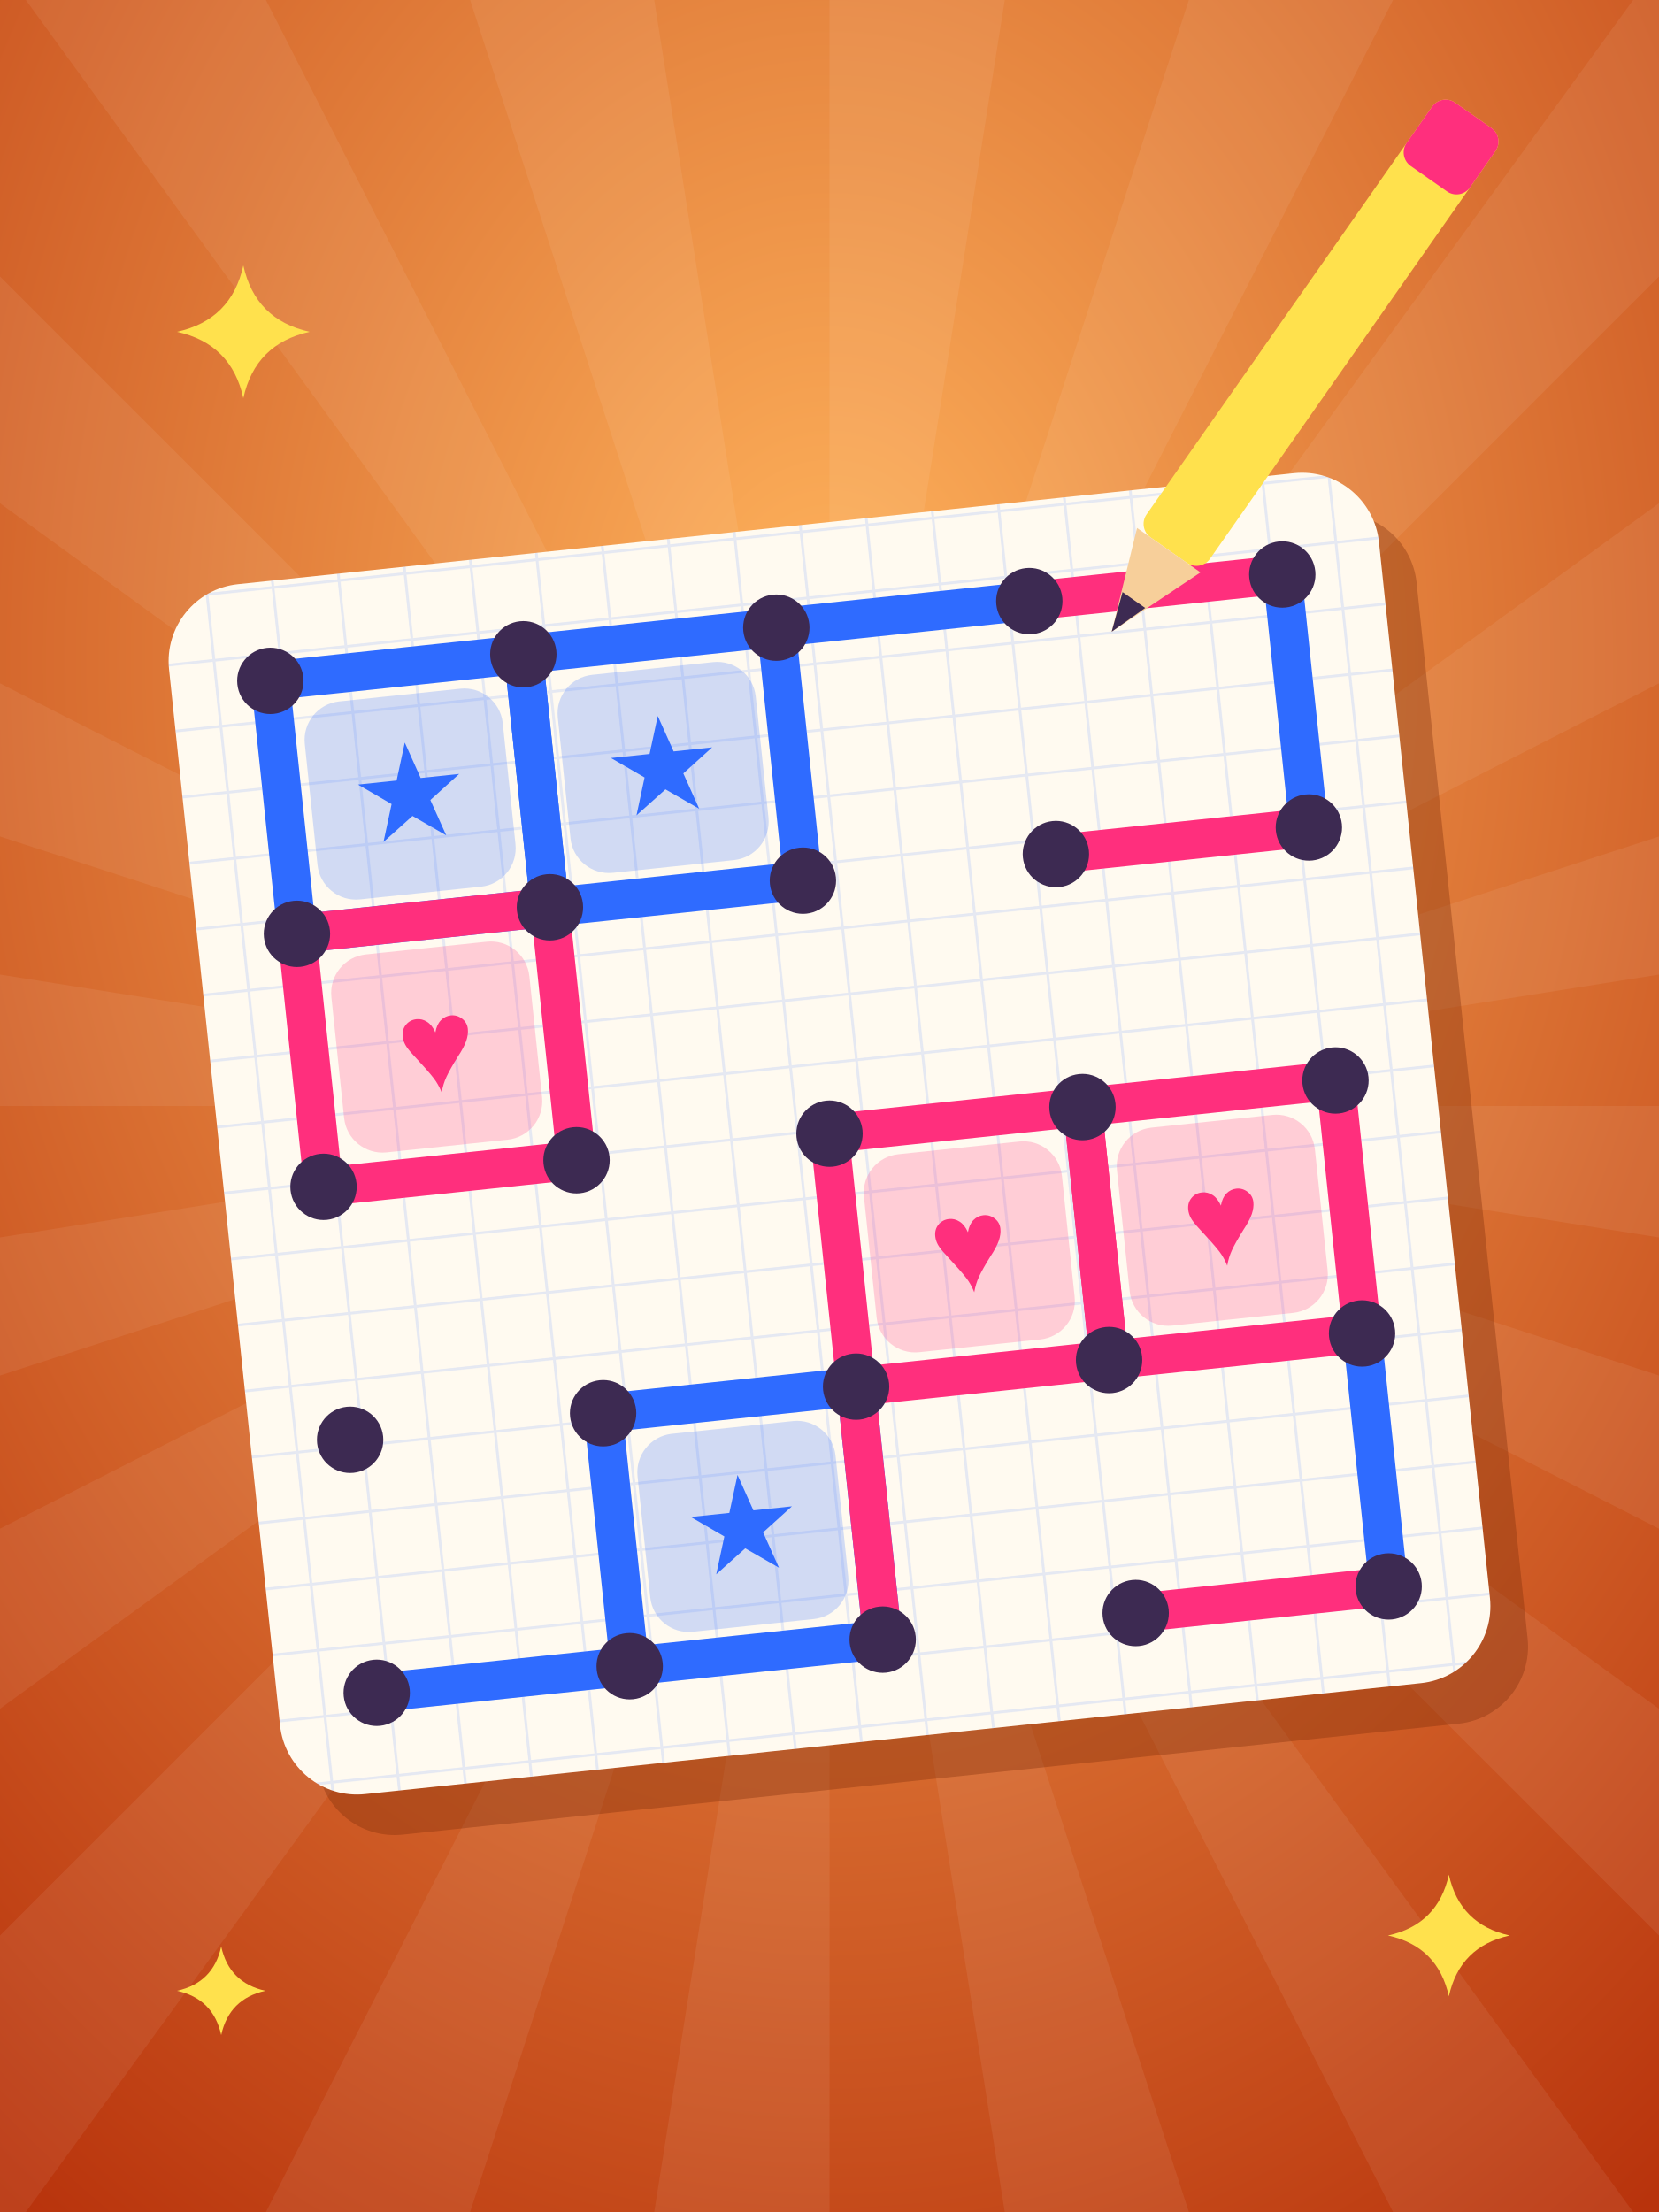
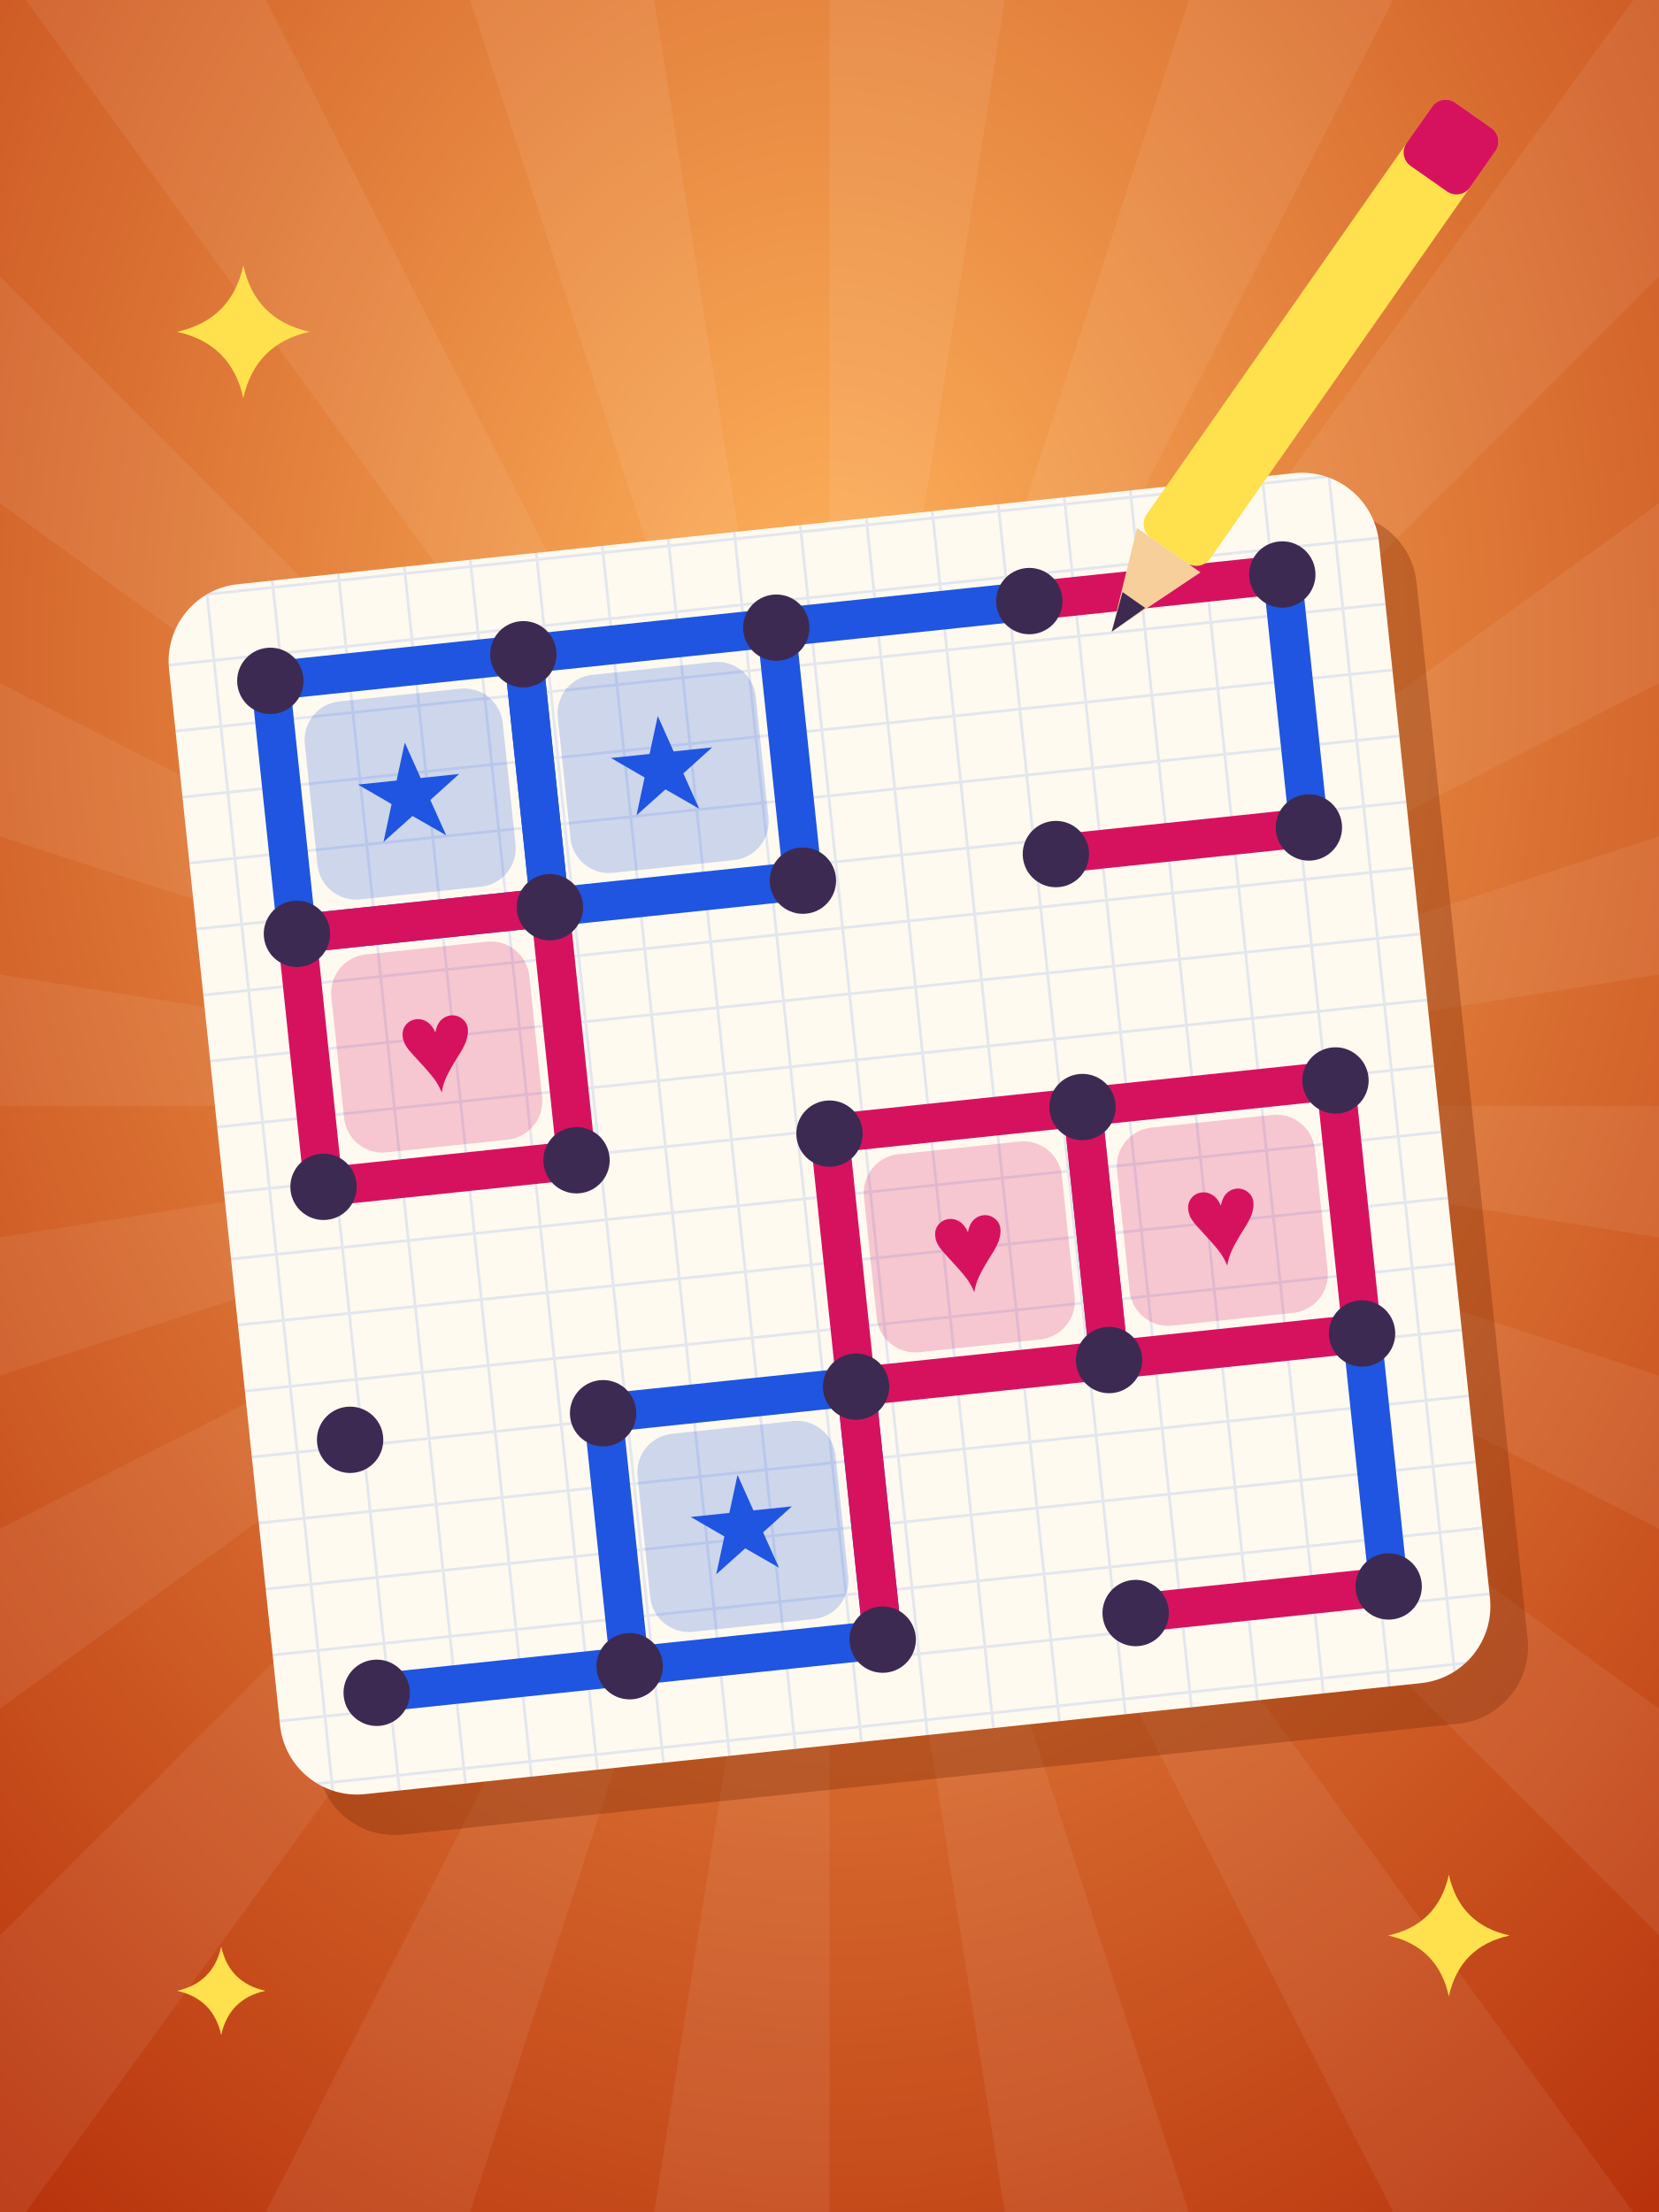
<svg xmlns="http://www.w3.org/2000/svg" viewBox="0 0 300 400" width="300" height="400">
  <defs>
    <radialGradient id="g" cx="50%" cy="30%" r="85%">
      <stop offset="0" stop-color="#ffb35c" />
      <stop offset="1" stop-color="#b8330c" />
    </radialGradient>
    <pattern id="grid" width="12" height="12" patternUnits="userSpaceOnUse">
-       <path d="M12,0 L0,0 0,12" fill="none" stroke="#2f6bff" stroke-opacity=".12" />
+       <path d="M12,0 L0,0 0,12" fill="none" stroke="#1f55e0" stroke-opacity=".12" />
    </pattern>
  </defs>
  <rect width="300" height="400" fill="url(#g)" />
  <path d="M150,200 L750.0,200.0 L742.6,293.9Z" fill="#fff" opacity="0.07" />
  <path d="M150,200 L720.6,385.4 L684.6,472.4Z" fill="#fff" opacity="0.07" />
  <path d="M150,200 L635.4,552.7 L574.3,624.3Z" fill="#fff" opacity="0.07" />
  <path d="M150,200 L502.7,685.4 L422.4,734.6Z" fill="#fff" opacity="0.07" />
  <path d="M150,200 L335.4,770.6 L243.9,792.6Z" fill="#fff" opacity="0.07" />
  <path d="M150,200 L150.0,800.0 L56.1,792.6Z" fill="#fff" opacity="0.07" />
  <path d="M150,200 L-35.4,770.6 L-122.4,734.6Z" fill="#fff" opacity="0.07" />
  <path d="M150,200 L-202.7,685.4 L-274.3,624.3Z" fill="#fff" opacity="0.07" />
  <path d="M150,200 L-335.4,552.7 L-384.6,472.4Z" fill="#fff" opacity="0.07" />
  <path d="M150,200 L-420.6,385.4 L-442.6,293.9Z" fill="#fff" opacity="0.07" />
  <path d="M150,200 L-450.0,200.0 L-442.6,106.1Z" fill="#fff" opacity="0.07" />
  <path d="M150,200 L-420.6,14.6 L-384.6,-72.4Z" fill="#fff" opacity="0.07" />
  <path d="M150,200 L-335.4,-152.7 L-274.3,-224.3Z" fill="#fff" opacity="0.07" />
  <path d="M150,200 L-202.7,-285.4 L-122.4,-334.6Z" fill="#fff" opacity="0.07" />
  <path d="M150,200 L-35.4,-370.6 L56.1,-392.6Z" fill="#fff" opacity="0.07" />
  <path d="M150,200 L150.0,-400.0 L243.9,-392.6Z" fill="#fff" opacity="0.07" />
  <path d="M150,200 L335.4,-370.6 L422.4,-334.6Z" fill="#fff" opacity="0.07" />
  <path d="M150,200 L502.7,-285.4 L574.3,-224.3Z" fill="#fff" opacity="0.07" />
  <path d="M150,200 L635.4,-152.7 L684.6,-72.4Z" fill="#fff" opacity="0.07" />
  <path d="M150,200 L720.6,14.6 L742.6,106.1Z" fill="#fff" opacity="0.07" />
  <g transform="rotate(-6 150 205)">
    <rect x="40" y="95" width="220" height="220" rx="14" fill="#7a2a08" opacity=".35" transform="translate(6,8)" />
    <rect x="40" y="95" width="220" height="220" rx="14" fill="#fffaf0" />
    <rect x="40" y="95" width="220" height="220" rx="14" fill="url(#grid)" />
-     <rect x="63" y="118" width="36" height="36" rx="7" fill="#2f6bff" opacity=".22" />
-     <text x="81.0" y="144.0" text-anchor="middle" font-family="Arial Black, Arial, sans-serif" font-size="24" fill="#2f6bff">★</text>
-     <rect x="109" y="118" width="36" height="36" rx="7" fill="#2f6bff" opacity=".22" />
-     <text x="127.0" y="144.0" text-anchor="middle" font-family="Arial Black, Arial, sans-serif" font-size="24" fill="#2f6bff">★</text>
-     <rect x="63" y="164" width="36" height="36" rx="7" fill="#ff2f7d" opacity=".22" />
-     <text x="81.0" y="190.0" text-anchor="middle" font-family="Arial Black, Arial, sans-serif" font-size="24" fill="#ff2f7d">♥</text>
-     <rect x="155" y="210" width="36" height="36" rx="7" fill="#ff2f7d" opacity=".22" />
-     <text x="173.0" y="236.0" text-anchor="middle" font-family="Arial Black, Arial, sans-serif" font-size="24" fill="#ff2f7d">♥</text>
-     <rect x="201" y="210" width="36" height="36" rx="7" fill="#ff2f7d" opacity=".22" />
-     <text x="219.0" y="236.0" text-anchor="middle" font-family="Arial Black, Arial, sans-serif" font-size="24" fill="#ff2f7d">♥</text>
-     <rect x="109" y="256" width="36" height="36" rx="7" fill="#2f6bff" opacity=".22" />
-     <text x="127.0" y="282.0" text-anchor="middle" font-family="Arial Black, Arial, sans-serif" font-size="24" fill="#2f6bff">★</text>
-     <line x1="58" y1="113" x2="104" y2="113" stroke="#2f6bff" stroke-width="7" stroke-linecap="round" />
-     <line x1="58" y1="159" x2="104" y2="159" stroke="#2f6bff" stroke-width="7" stroke-linecap="round" />
-     <line x1="58" y1="113" x2="58" y2="159" stroke="#2f6bff" stroke-width="7" stroke-linecap="round" />
-     <line x1="104" y1="113" x2="104" y2="159" stroke="#2f6bff" stroke-width="7" stroke-linecap="round" />
-     <line x1="104" y1="113" x2="150" y2="113" stroke="#2f6bff" stroke-width="7" stroke-linecap="round" />
-     <line x1="104" y1="159" x2="150" y2="159" stroke="#2f6bff" stroke-width="7" stroke-linecap="round" />
-     <line x1="104" y1="113" x2="104" y2="159" stroke="#2f6bff" stroke-width="7" stroke-linecap="round" />
-     <line x1="150" y1="113" x2="150" y2="159" stroke="#2f6bff" stroke-width="7" stroke-linecap="round" />
-     <line x1="58" y1="159" x2="104" y2="159" stroke="#ff2f7d" stroke-width="7" stroke-linecap="round" />
-     <line x1="58" y1="205" x2="104" y2="205" stroke="#ff2f7d" stroke-width="7" stroke-linecap="round" />
-     <line x1="58" y1="159" x2="58" y2="205" stroke="#ff2f7d" stroke-width="7" stroke-linecap="round" />
-     <line x1="104" y1="159" x2="104" y2="205" stroke="#ff2f7d" stroke-width="7" stroke-linecap="round" />
-     <line x1="150" y1="205" x2="196" y2="205" stroke="#ff2f7d" stroke-width="7" stroke-linecap="round" />
-     <line x1="150" y1="251" x2="196" y2="251" stroke="#ff2f7d" stroke-width="7" stroke-linecap="round" />
-     <line x1="150" y1="205" x2="150" y2="251" stroke="#ff2f7d" stroke-width="7" stroke-linecap="round" />
-     <line x1="196" y1="205" x2="196" y2="251" stroke="#ff2f7d" stroke-width="7" stroke-linecap="round" />
-     <line x1="196" y1="205" x2="242" y2="205" stroke="#ff2f7d" stroke-width="7" stroke-linecap="round" />
-     <line x1="196" y1="251" x2="242" y2="251" stroke="#ff2f7d" stroke-width="7" stroke-linecap="round" />
-     <line x1="196" y1="205" x2="196" y2="251" stroke="#ff2f7d" stroke-width="7" stroke-linecap="round" />
-     <line x1="242" y1="205" x2="242" y2="251" stroke="#ff2f7d" stroke-width="7" stroke-linecap="round" />
-     <line x1="104" y1="251" x2="150" y2="251" stroke="#2f6bff" stroke-width="7" stroke-linecap="round" />
-     <line x1="104" y1="297" x2="150" y2="297" stroke="#2f6bff" stroke-width="7" stroke-linecap="round" />
-     <line x1="104" y1="251" x2="104" y2="297" stroke="#2f6bff" stroke-width="7" stroke-linecap="round" />
-     <line x1="150" y1="251" x2="150" y2="297" stroke="#2f6bff" stroke-width="7" stroke-linecap="round" />
-     <line x1="150" y1="113" x2="196" y2="113" stroke="#2f6bff" stroke-width="7" stroke-linecap="round" />
-     <line x1="196" y1="113" x2="242" y2="113" stroke="#ff2f7d" stroke-width="7" stroke-linecap="round" />
-     <line x1="242" y1="113" x2="242" y2="159" stroke="#2f6bff" stroke-width="7" stroke-linecap="round" />
-     <line x1="196" y1="159" x2="242" y2="159" stroke="#ff2f7d" stroke-width="7" stroke-linecap="round" />
-     <line x1="58" y1="297" x2="104" y2="297" stroke="#2f6bff" stroke-width="7" stroke-linecap="round" />
-     <line x1="196" y1="297" x2="242" y2="297" stroke="#ff2f7d" stroke-width="7" stroke-linecap="round" />
-     <line x1="242" y1="251" x2="242" y2="297" stroke="#2f6bff" stroke-width="7" stroke-linecap="round" />
-     <line x1="150" y1="251" x2="150" y2="297" stroke="#ff2f7d" stroke-width="7" stroke-linecap="round" />
+     <rect x="63" y="118" width="36" height="36" rx="7" fill="#1f55e0" opacity=".22" />
+     <text x="81.0" y="144.0" text-anchor="middle" font-family="Arial Black, Arial, sans-serif" font-size="24" fill="#1f55e0">★</text>
+     <rect x="109" y="118" width="36" height="36" rx="7" fill="#1f55e0" opacity=".22" />
+     <text x="127.0" y="144.0" text-anchor="middle" font-family="Arial Black, Arial, sans-serif" font-size="24" fill="#1f55e0">★</text>
+     <rect x="63" y="164" width="36" height="36" rx="7" fill="#d6125f" opacity=".22" />
+     <text x="81.0" y="190.0" text-anchor="middle" font-family="Arial Black, Arial, sans-serif" font-size="24" fill="#d6125f">♥</text>
+     <rect x="155" y="210" width="36" height="36" rx="7" fill="#d6125f" opacity=".22" />
+     <text x="173.0" y="236.0" text-anchor="middle" font-family="Arial Black, Arial, sans-serif" font-size="24" fill="#d6125f">♥</text>
+     <rect x="201" y="210" width="36" height="36" rx="7" fill="#d6125f" opacity=".22" />
+     <text x="219.0" y="236.0" text-anchor="middle" font-family="Arial Black, Arial, sans-serif" font-size="24" fill="#d6125f">♥</text>
+     <rect x="109" y="256" width="36" height="36" rx="7" fill="#1f55e0" opacity=".22" />
+     <text x="127.0" y="282.0" text-anchor="middle" font-family="Arial Black, Arial, sans-serif" font-size="24" fill="#1f55e0">★</text>
+     <line x1="58" y1="113" x2="104" y2="113" stroke="#1f55e0" stroke-width="7" stroke-linecap="round" />
+     <line x1="58" y1="159" x2="104" y2="159" stroke="#1f55e0" stroke-width="7" stroke-linecap="round" />
+     <line x1="58" y1="113" x2="58" y2="159" stroke="#1f55e0" stroke-width="7" stroke-linecap="round" />
+     <line x1="104" y1="113" x2="104" y2="159" stroke="#1f55e0" stroke-width="7" stroke-linecap="round" />
+     <line x1="104" y1="113" x2="150" y2="113" stroke="#1f55e0" stroke-width="7" stroke-linecap="round" />
+     <line x1="104" y1="159" x2="150" y2="159" stroke="#1f55e0" stroke-width="7" stroke-linecap="round" />
+     <line x1="104" y1="113" x2="104" y2="159" stroke="#1f55e0" stroke-width="7" stroke-linecap="round" />
+     <line x1="150" y1="113" x2="150" y2="159" stroke="#1f55e0" stroke-width="7" stroke-linecap="round" />
+     <line x1="58" y1="159" x2="104" y2="159" stroke="#d6125f" stroke-width="7" stroke-linecap="round" />
+     <line x1="58" y1="205" x2="104" y2="205" stroke="#d6125f" stroke-width="7" stroke-linecap="round" />
+     <line x1="58" y1="159" x2="58" y2="205" stroke="#d6125f" stroke-width="7" stroke-linecap="round" />
+     <line x1="104" y1="159" x2="104" y2="205" stroke="#d6125f" stroke-width="7" stroke-linecap="round" />
+     <line x1="150" y1="205" x2="196" y2="205" stroke="#d6125f" stroke-width="7" stroke-linecap="round" />
+     <line x1="150" y1="251" x2="196" y2="251" stroke="#d6125f" stroke-width="7" stroke-linecap="round" />
+     <line x1="150" y1="205" x2="150" y2="251" stroke="#d6125f" stroke-width="7" stroke-linecap="round" />
+     <line x1="196" y1="205" x2="196" y2="251" stroke="#d6125f" stroke-width="7" stroke-linecap="round" />
+     <line x1="196" y1="205" x2="242" y2="205" stroke="#d6125f" stroke-width="7" stroke-linecap="round" />
+     <line x1="196" y1="251" x2="242" y2="251" stroke="#d6125f" stroke-width="7" stroke-linecap="round" />
+     <line x1="196" y1="205" x2="196" y2="251" stroke="#d6125f" stroke-width="7" stroke-linecap="round" />
+     <line x1="242" y1="205" x2="242" y2="251" stroke="#d6125f" stroke-width="7" stroke-linecap="round" />
+     <line x1="104" y1="251" x2="150" y2="251" stroke="#1f55e0" stroke-width="7" stroke-linecap="round" />
+     <line x1="104" y1="297" x2="150" y2="297" stroke="#1f55e0" stroke-width="7" stroke-linecap="round" />
+     <line x1="104" y1="251" x2="104" y2="297" stroke="#1f55e0" stroke-width="7" stroke-linecap="round" />
+     <line x1="150" y1="251" x2="150" y2="297" stroke="#1f55e0" stroke-width="7" stroke-linecap="round" />
+     <line x1="150" y1="113" x2="196" y2="113" stroke="#1f55e0" stroke-width="7" stroke-linecap="round" />
+     <line x1="196" y1="113" x2="242" y2="113" stroke="#d6125f" stroke-width="7" stroke-linecap="round" />
+     <line x1="242" y1="113" x2="242" y2="159" stroke="#1f55e0" stroke-width="7" stroke-linecap="round" />
+     <line x1="196" y1="159" x2="242" y2="159" stroke="#d6125f" stroke-width="7" stroke-linecap="round" />
+     <line x1="58" y1="297" x2="104" y2="297" stroke="#1f55e0" stroke-width="7" stroke-linecap="round" />
+     <line x1="196" y1="297" x2="242" y2="297" stroke="#d6125f" stroke-width="7" stroke-linecap="round" />
+     <line x1="242" y1="251" x2="242" y2="297" stroke="#1f55e0" stroke-width="7" stroke-linecap="round" />
+     <line x1="150" y1="251" x2="150" y2="297" stroke="#d6125f" stroke-width="7" stroke-linecap="round" />
    <circle cx="58" cy="113" r="6" fill="#3d2a52" />
    <circle cx="104" cy="113" r="6" fill="#3d2a52" />
    <circle cx="150" cy="113" r="6" fill="#3d2a52" />
    <circle cx="196" cy="113" r="6" fill="#3d2a52" />
    <circle cx="242" cy="113" r="6" fill="#3d2a52" />
    <circle cx="58" cy="159" r="6" fill="#3d2a52" />
    <circle cx="104" cy="159" r="6" fill="#3d2a52" />
    <circle cx="150" cy="159" r="6" fill="#3d2a52" />
    <circle cx="196" cy="159" r="6" fill="#3d2a52" />
    <circle cx="242" cy="159" r="6" fill="#3d2a52" />
    <circle cx="58" cy="205" r="6" fill="#3d2a52" />
    <circle cx="104" cy="205" r="6" fill="#3d2a52" />
    <circle cx="150" cy="205" r="6" fill="#3d2a52" />
    <circle cx="196" cy="205" r="6" fill="#3d2a52" />
    <circle cx="242" cy="205" r="6" fill="#3d2a52" />
    <circle cx="58" cy="251" r="6" fill="#3d2a52" />
    <circle cx="104" cy="251" r="6" fill="#3d2a52" />
    <circle cx="150" cy="251" r="6" fill="#3d2a52" />
    <circle cx="196" cy="251" r="6" fill="#3d2a52" />
    <circle cx="242" cy="251" r="6" fill="#3d2a52" />
    <circle cx="58" cy="297" r="6" fill="#3d2a52" />
    <circle cx="104" cy="297" r="6" fill="#3d2a52" />
    <circle cx="150" cy="297" r="6" fill="#3d2a52" />
    <circle cx="196" cy="297" r="6" fill="#3d2a52" />
    <circle cx="242" cy="297" r="6" fill="#3d2a52" />
  </g>
  <g transform="translate(232,70) rotate(35)">
    <rect x="-7" y="-60" width="14" height="96" rx="3" fill="#ffe14d" />
-     <rect x="-7" y="-60" width="14" height="14" rx="3" fill="#ff2f7d" />
+     <rect x="-7" y="-60" width="14" height="14" rx="3" fill="#d6125f" />
    <polygon points="-7,36 7,36 0,54" fill="#f7cf9a" />
    <polygon points="-2.5,47 2.5,47 0,54" fill="#3d2a52" />
  </g>
  <path d="M44,48 Q46.16,57.84 56,60 Q46.16,62.16 44,72 Q41.84,62.16 32,60 Q41.84,57.84 44,48Z" fill="#ffe14d" />
  <path d="M262,339 Q263.98,348.02 273,350 Q263.98,351.98 262,361 Q260.02,351.98 251,350 Q260.02,348.02 262,339Z" fill="#ffe14d" />
  <path d="M40,352 Q41.44,358.56 48,360 Q41.44,361.44 40,368 Q38.56,361.44 32,360 Q38.56,358.56 40,352Z" fill="#ffe14d" />
</svg>
